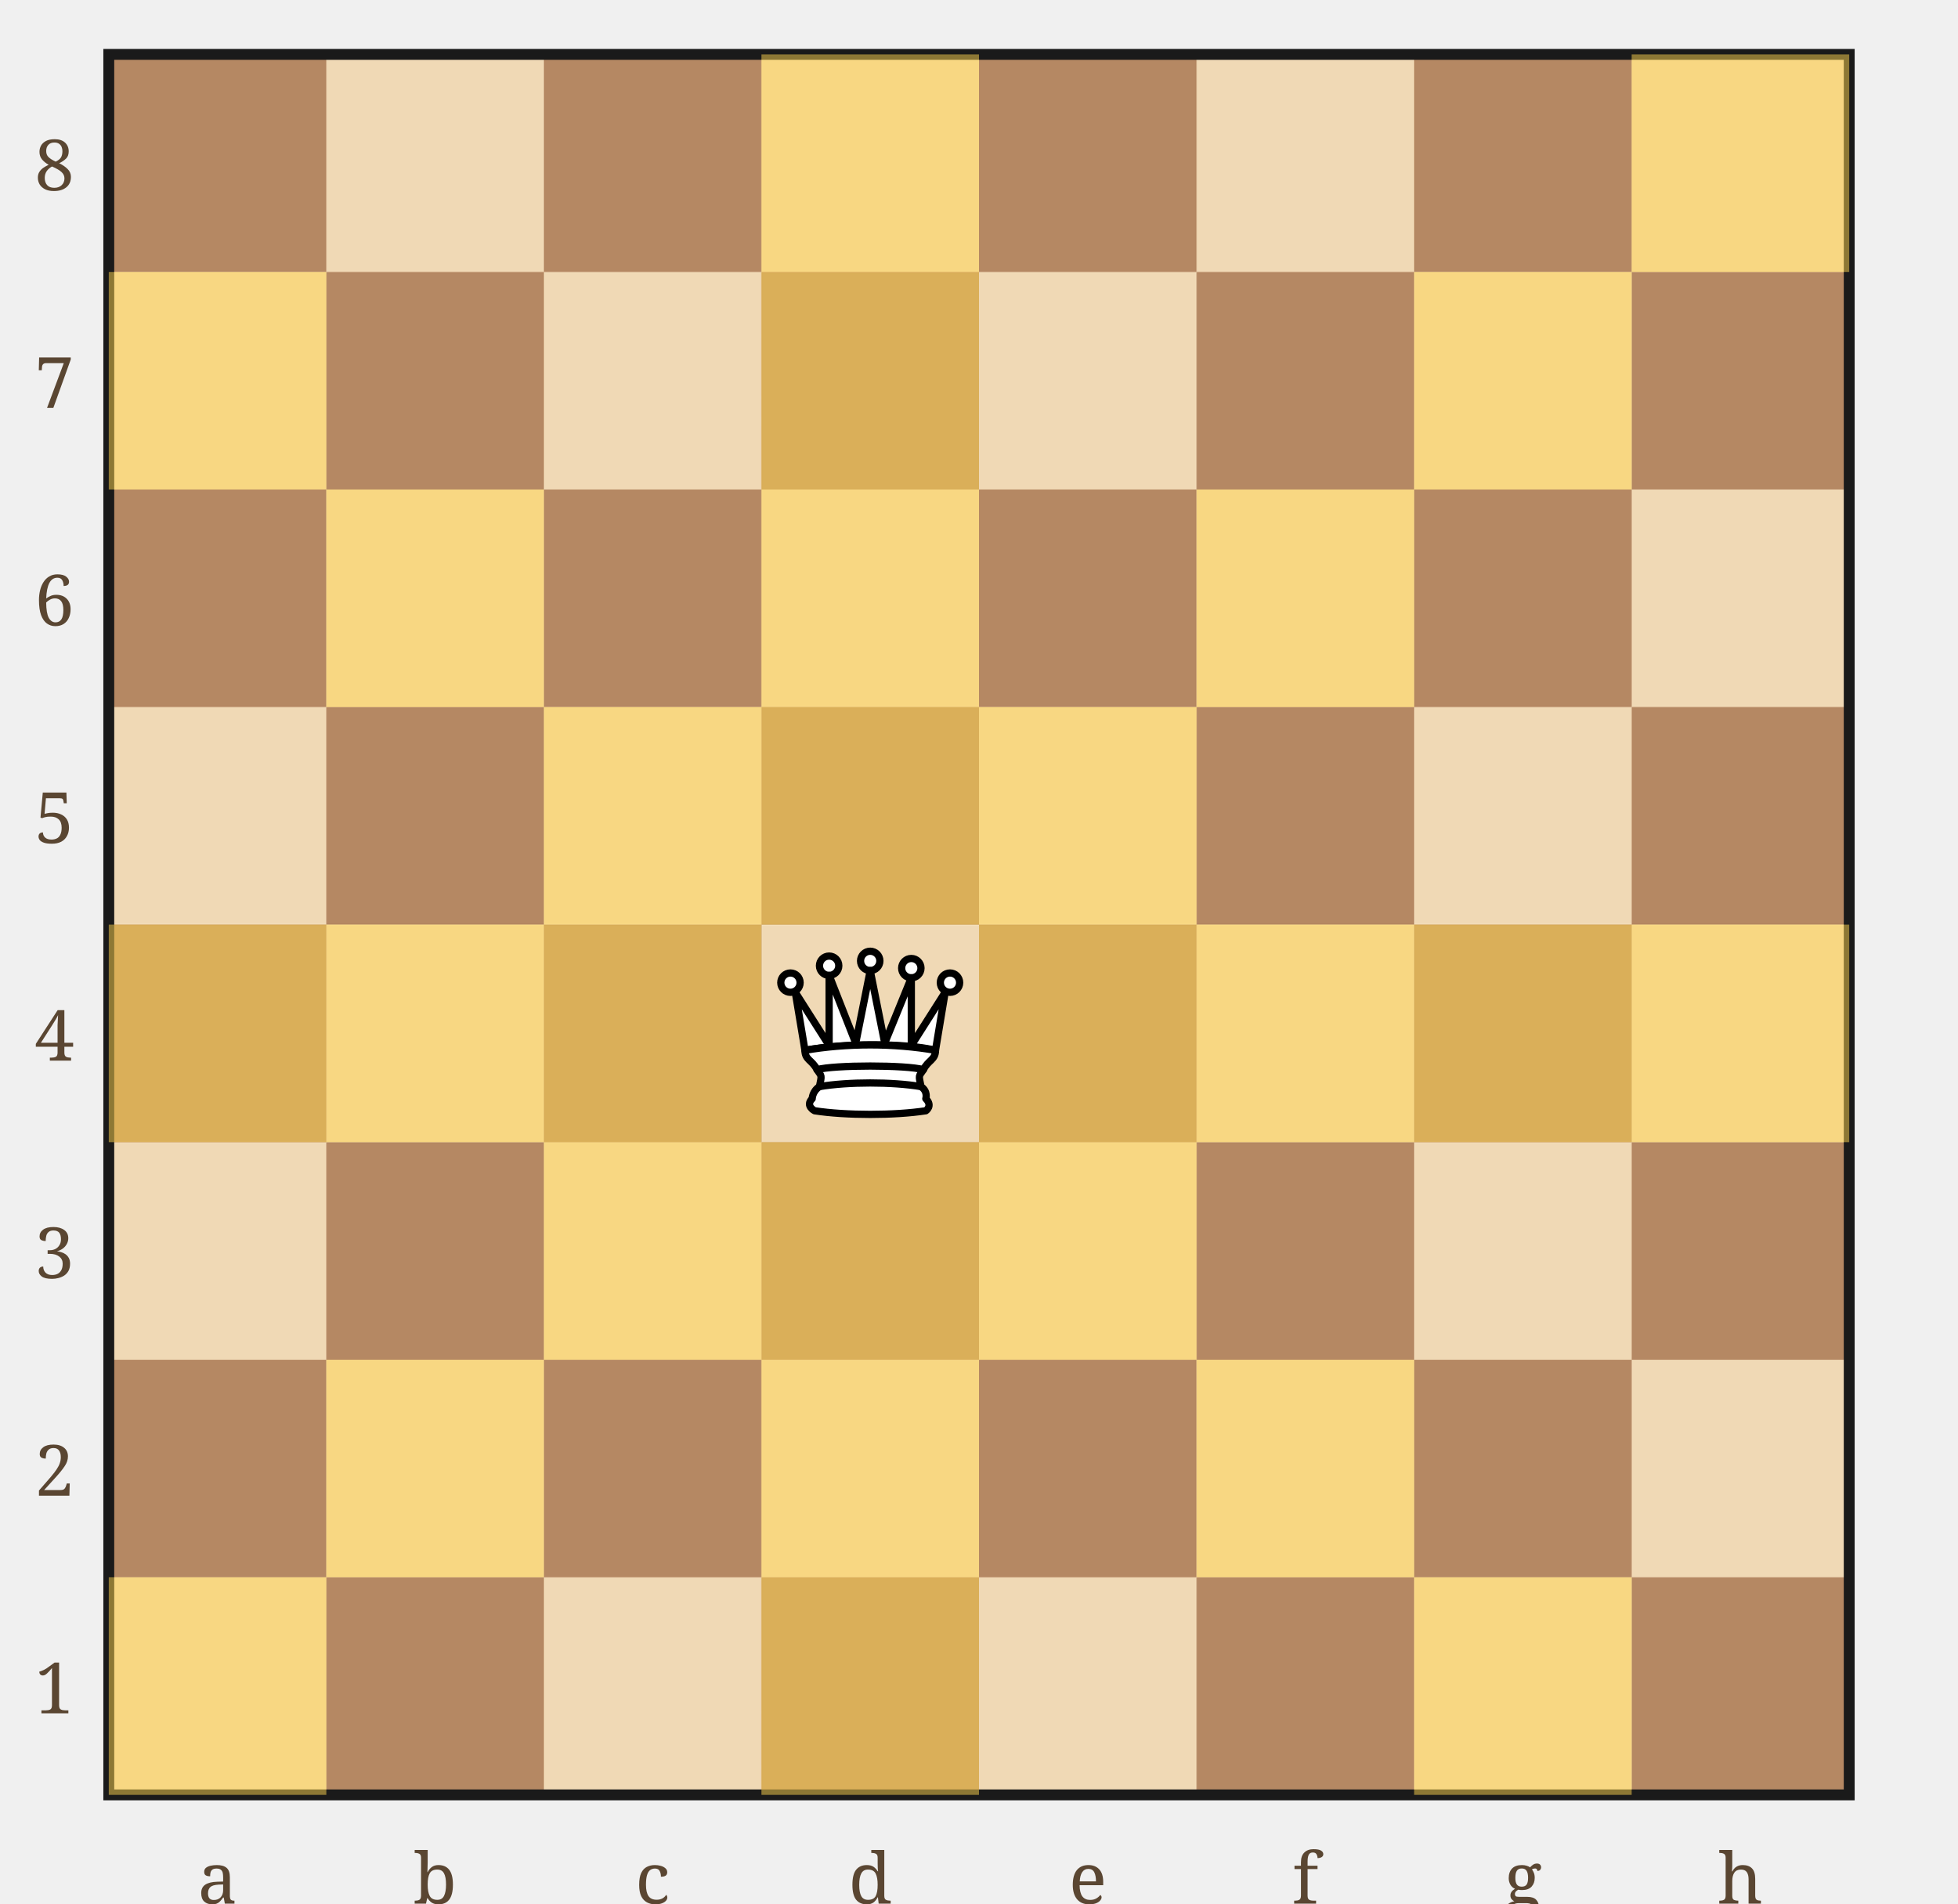
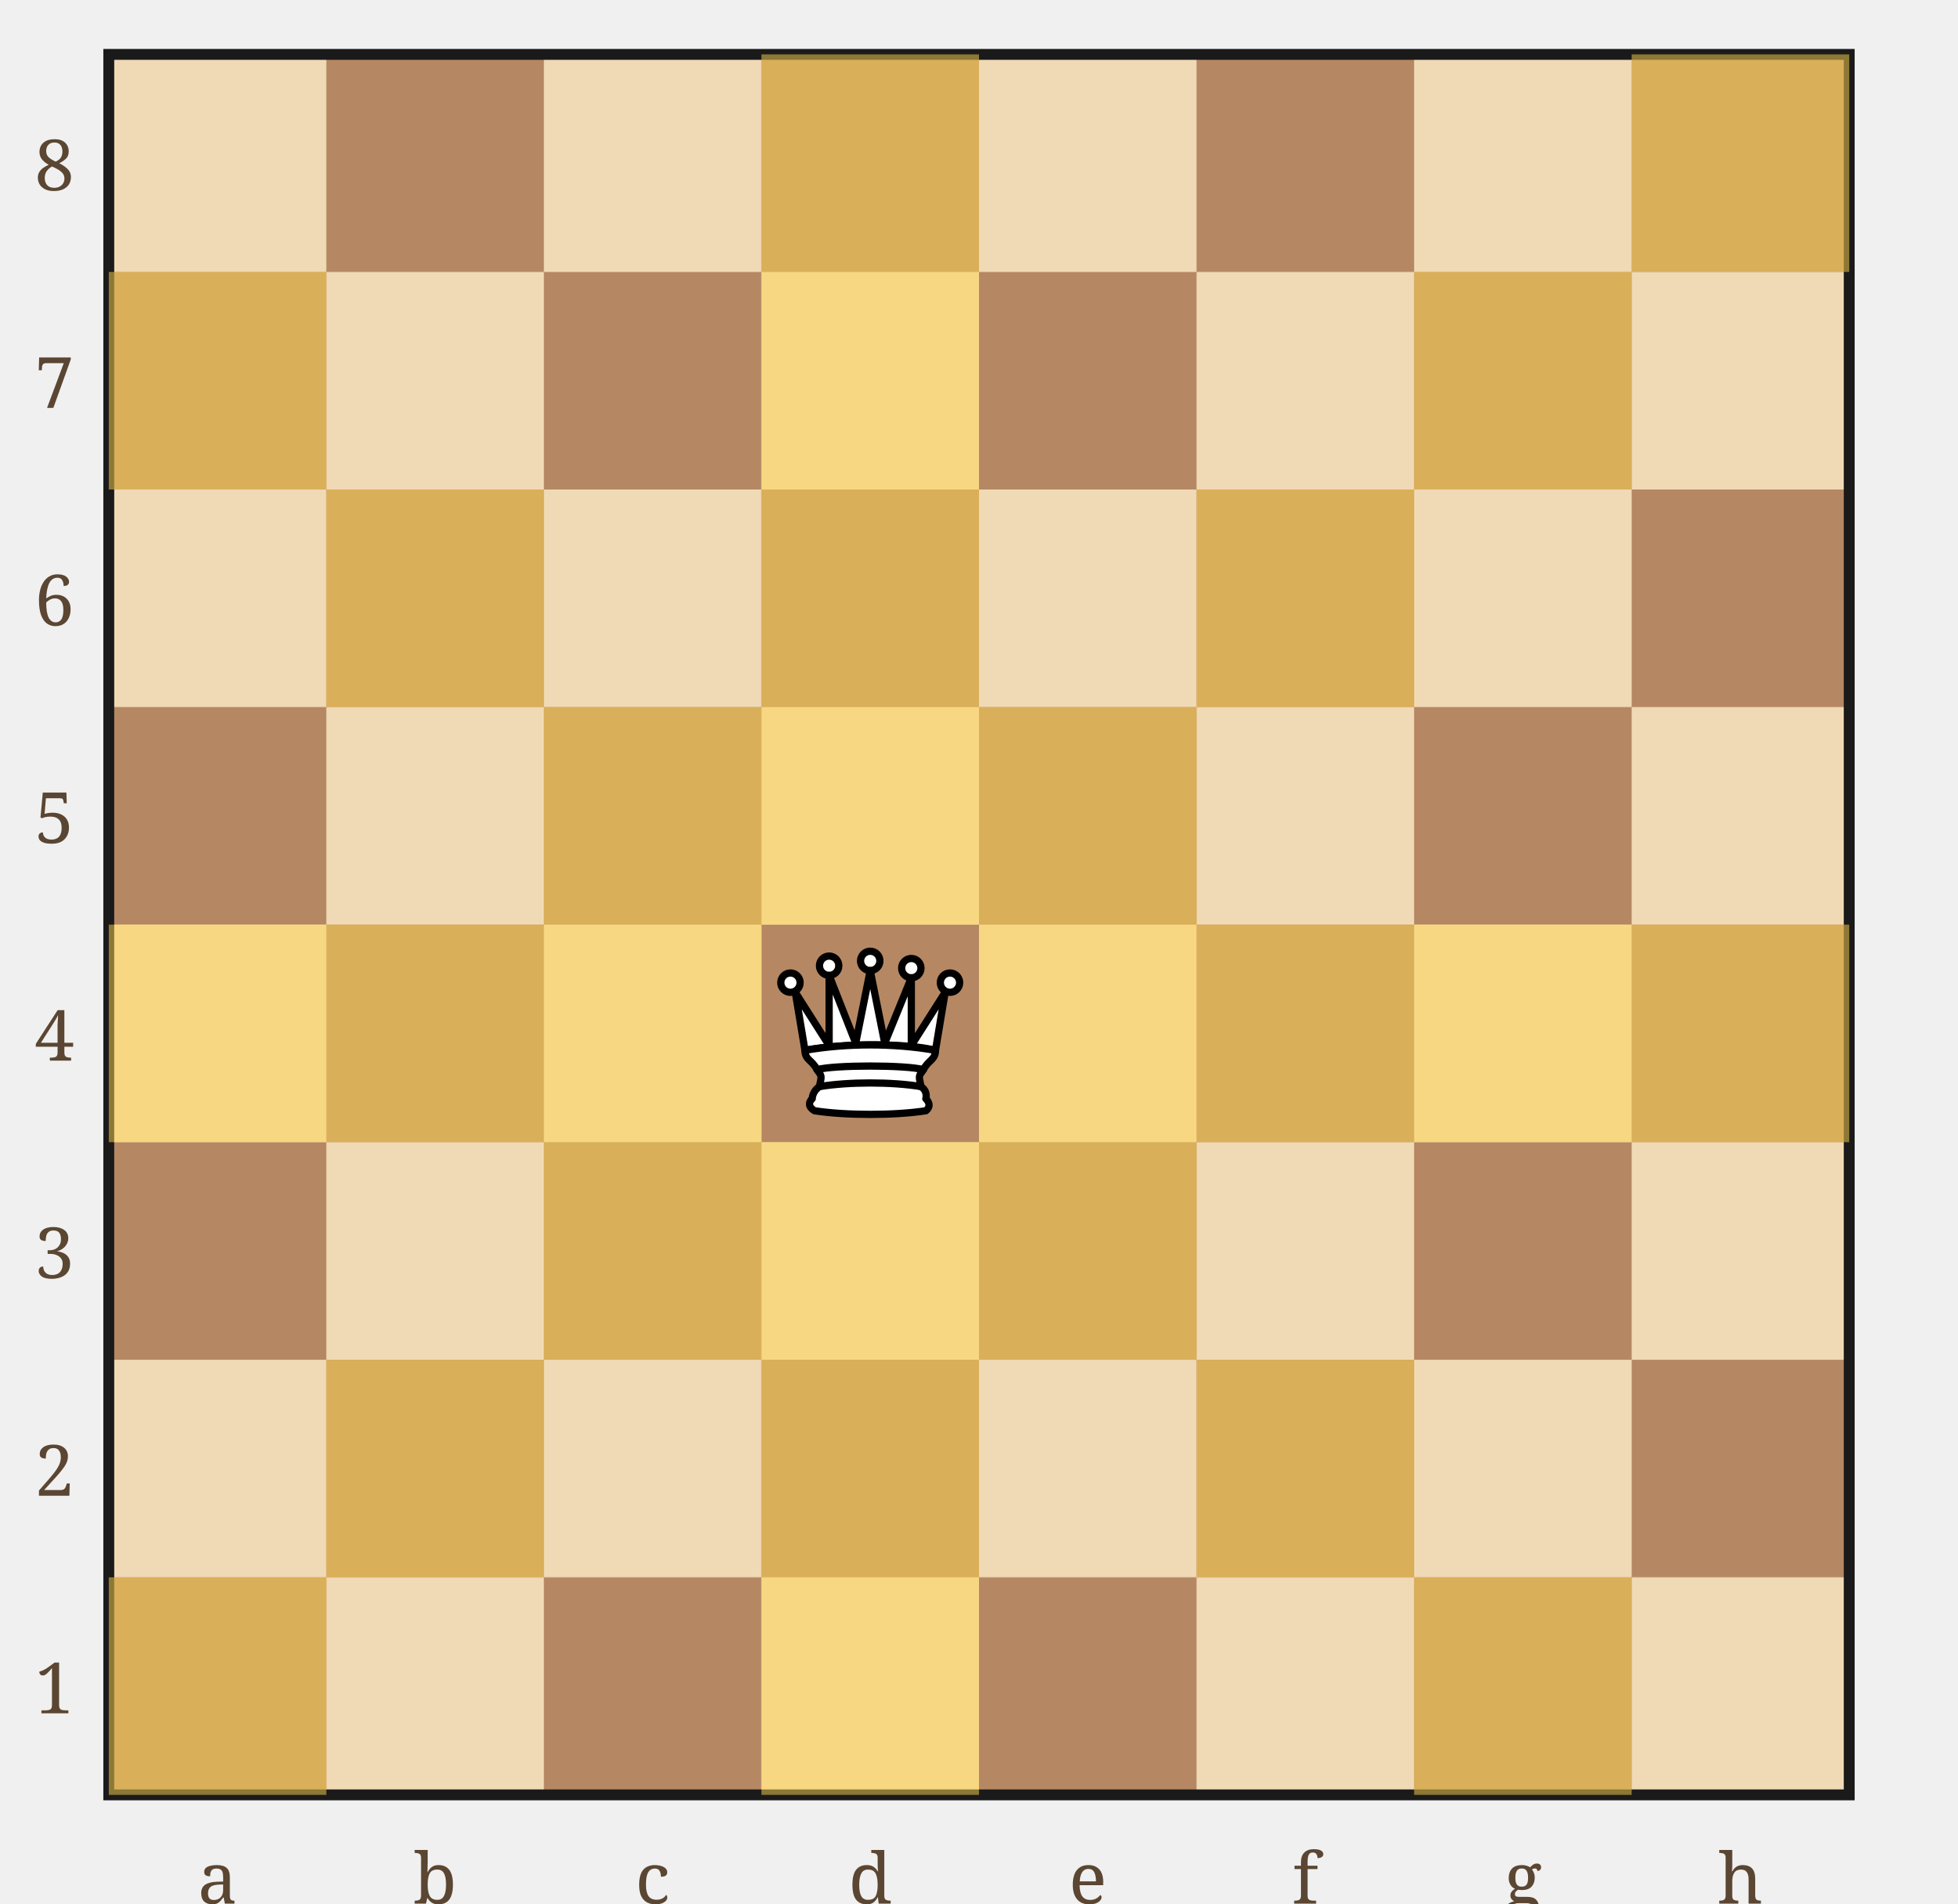
<svg xmlns="http://www.w3.org/2000/svg" viewBox="-20 -10 360 350" width="360" height="350" role="img">
  <defs>
    <pattern id="cases" width="80" height="80" patternUnits="userSpaceOnUse">
-       <rect width="80" height="80" fill="#F0D9B5" />
-       <rect width="40" height="40" fill="#B58863" />
-       <rect x="40" y="40" width="40" height="40" fill="#B58863" />
+       <rect width="80" height="80" fill="#B58863" />
+       <rect width="40" height="40" fill="#F0D9B5" />
+       <rect x="40" y="40" width="40" height="40" fill="#F0D9B5" />
    </pattern>
    <marker id="pointe" viewBox="0 0 10 10" refX="6" refY="5" markerWidth="4" markerHeight="4" orient="auto-start-reverse">
      <path d="M0 0L10 5L0 10z" fill="#B05E17" />
    </marker>
    <symbol id="wQ" viewBox="0 0 45 45">
      <g fill="#fff" fill-rule="evenodd" stroke="#000" stroke-linecap="round" stroke-linejoin="round" stroke-width="1.5">
        <path d="M8 12a2 2 0 1 1-4 0 2 2 0 1 1 4 0m16.5-4.5a2 2 0 1 1-4 0 2 2 0 1 1 4 0M41 12a2 2 0 1 1-4 0 2 2 0 1 1 4 0M16 8.5a2 2 0 1 1-4 0 2 2 0 1 1 4 0M33 9a2 2 0 1 1-4 0 2 2 0 1 1 4 0" />
        <path stroke-linecap="butt" d="M9 26c8.5-1.5 21-1.5 27 0l2-12-7 11V11l-5.5 13.5-3-15-3 15-5.5-14V25L7 14z" />
        <path stroke-linecap="butt" d="M9 26c0 2 1.5 2 2.5 4 1 1.5 1 1 .5 3.5-1.5 1-1.5 2.5-1.5 2.5-1.5 1.5.5 2.5.5 2.5 6.5 1 16.5 1 23 0 0 0 1.5-1 0-2.5 0 0 .5-1.5-1-2.5-.5-2.5-.5-2 .5-3.5 1-2 2.5-2 2.5-4-8.5-1.5-18.5-1.5-27 0z" />
        <path fill="none" d="M11.5 30c3.5-1 18.5-1 22 0M12 33.5c6-1 15-1 21 0" />
      </g>
    </symbol>
  </defs>
  <rect x="0" y="0" width="320" height="320" fill="url(#cases)" stroke="#1a1a1a" stroke-width="2" />
  <rect x="120" y="280" width="40" height="40" fill="#FFD54F" opacity="0.5" />
  <rect x="120" y="240" width="40" height="40" fill="#FFD54F" opacity="0.5" />
  <rect x="120" y="200" width="40" height="40" fill="#FFD54F" opacity="0.5" />
  <rect x="120" y="120" width="40" height="40" fill="#FFD54F" opacity="0.5" />
  <rect x="120" y="80" width="40" height="40" fill="#FFD54F" opacity="0.5" />
  <rect x="120" y="40" width="40" height="40" fill="#FFD54F" opacity="0.5" />
  <rect x="120" y="0" width="40" height="40" fill="#FFD54F" opacity="0.5" />
  <rect x="0" y="160" width="40" height="40" fill="#FFD54F" opacity="0.5" />
  <rect x="40" y="160" width="40" height="40" fill="#FFD54F" opacity="0.5" />
  <rect x="80" y="160" width="40" height="40" fill="#FFD54F" opacity="0.5" />
  <rect x="160" y="160" width="40" height="40" fill="#FFD54F" opacity="0.5" />
  <rect x="200" y="160" width="40" height="40" fill="#FFD54F" opacity="0.5" />
  <rect x="240" y="160" width="40" height="40" fill="#FFD54F" opacity="0.5" />
  <rect x="280" y="160" width="40" height="40" fill="#FFD54F" opacity="0.5" />
  <rect x="0" y="280" width="40" height="40" fill="#FFD54F" opacity="0.5" />
  <rect x="40" y="240" width="40" height="40" fill="#FFD54F" opacity="0.5" />
  <rect x="80" y="200" width="40" height="40" fill="#FFD54F" opacity="0.5" />
  <rect x="160" y="120" width="40" height="40" fill="#FFD54F" opacity="0.5" />
  <rect x="200" y="80" width="40" height="40" fill="#FFD54F" opacity="0.5" />
  <rect x="240" y="40" width="40" height="40" fill="#FFD54F" opacity="0.5" />
  <rect x="280" y="0" width="40" height="40" fill="#FFD54F" opacity="0.5" />
  <rect x="0" y="40" width="40" height="40" fill="#FFD54F" opacity="0.5" />
  <rect x="40" y="80" width="40" height="40" fill="#FFD54F" opacity="0.5" />
  <rect x="80" y="120" width="40" height="40" fill="#FFD54F" opacity="0.5" />
  <rect x="160" y="200" width="40" height="40" fill="#FFD54F" opacity="0.5" />
  <rect x="200" y="240" width="40" height="40" fill="#FFD54F" opacity="0.5" />
  <rect x="240" y="280" width="40" height="40" fill="#FFD54F" opacity="0.5" />
  <g>
    <use href="#wQ" x="120" y="160" width="40" height="40" />
  </g>
  <g font-family="Georgia,serif" font-size="13" fill="#5a4632" text-anchor="middle">
    <text x="20" y="340">a</text>
    <text x="60" y="340">b</text>
    <text x="100" y="340">c</text>
    <text x="140" y="340">d</text>
    <text x="180" y="340">e</text>
    <text x="220" y="340">f</text>
    <text x="260" y="340">g</text>
    <text x="300" y="340">h</text>
    <text x="-10" y="305">1</text>
    <text x="-10" y="265">2</text>
    <text x="-10" y="225">3</text>
    <text x="-10" y="185">4</text>
    <text x="-10" y="145">5</text>
    <text x="-10" y="105">6</text>
    <text x="-10" y="65">7</text>
    <text x="-10" y="25">8</text>
  </g>
</svg>
